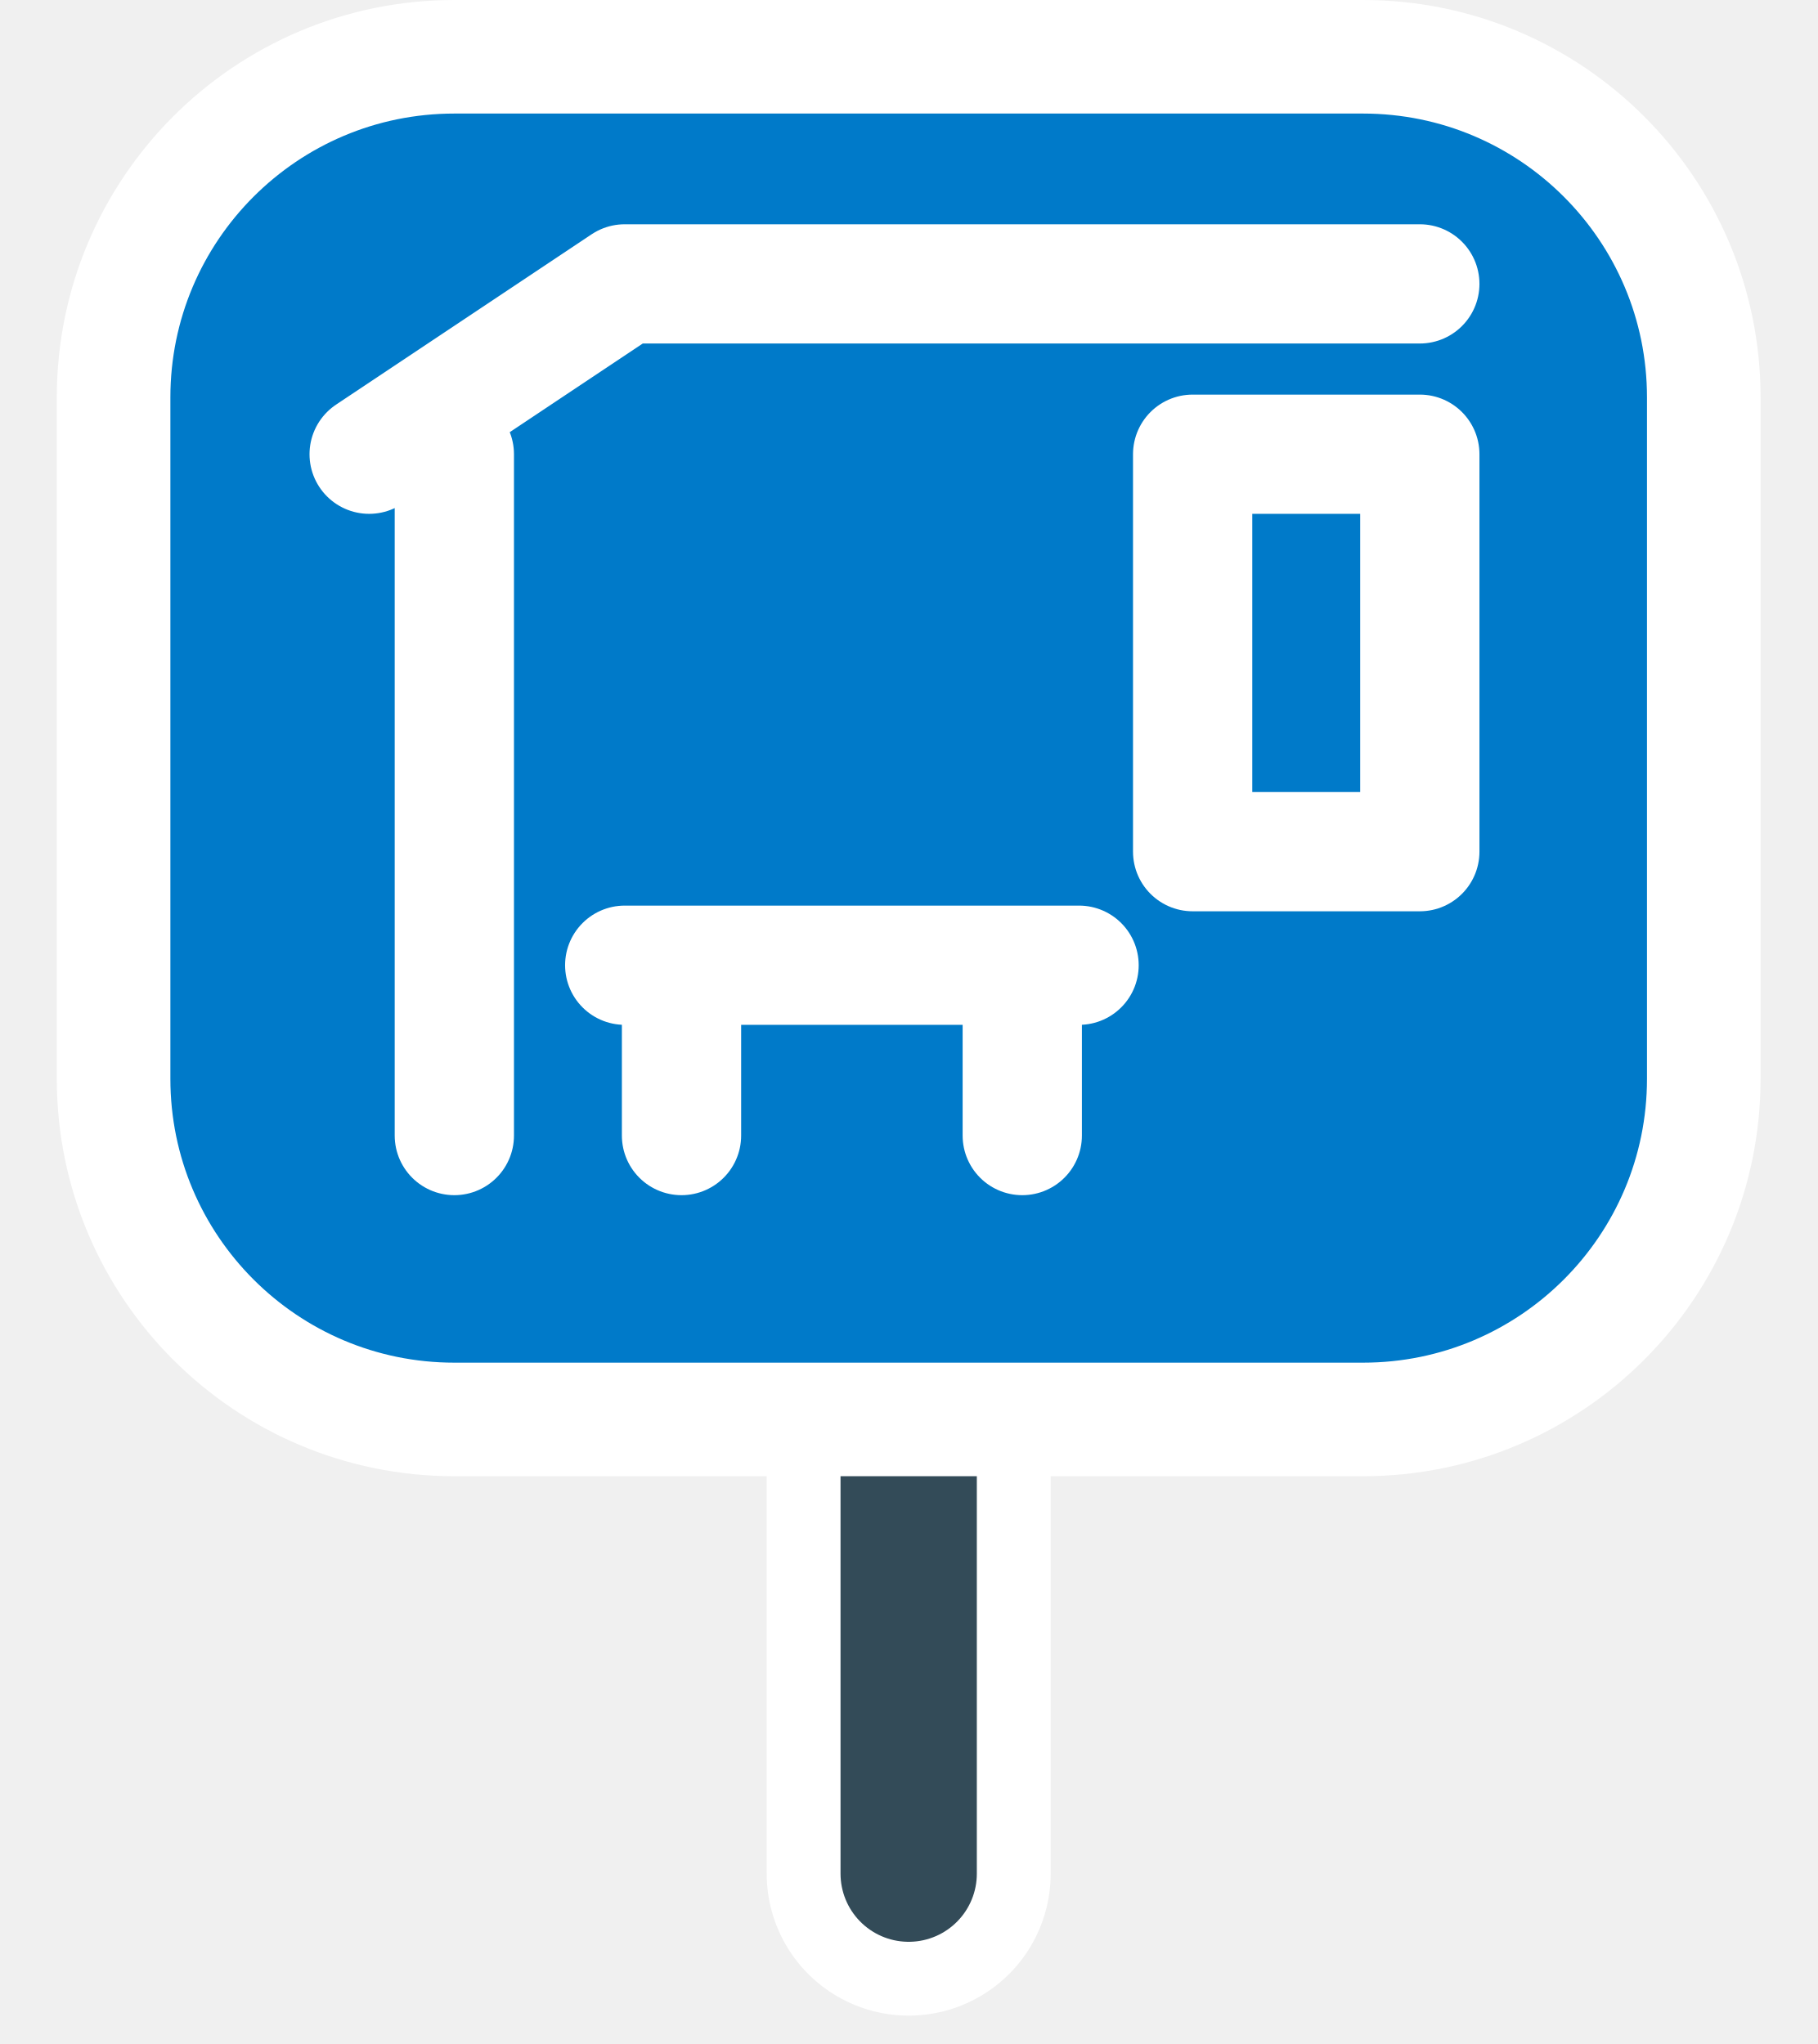
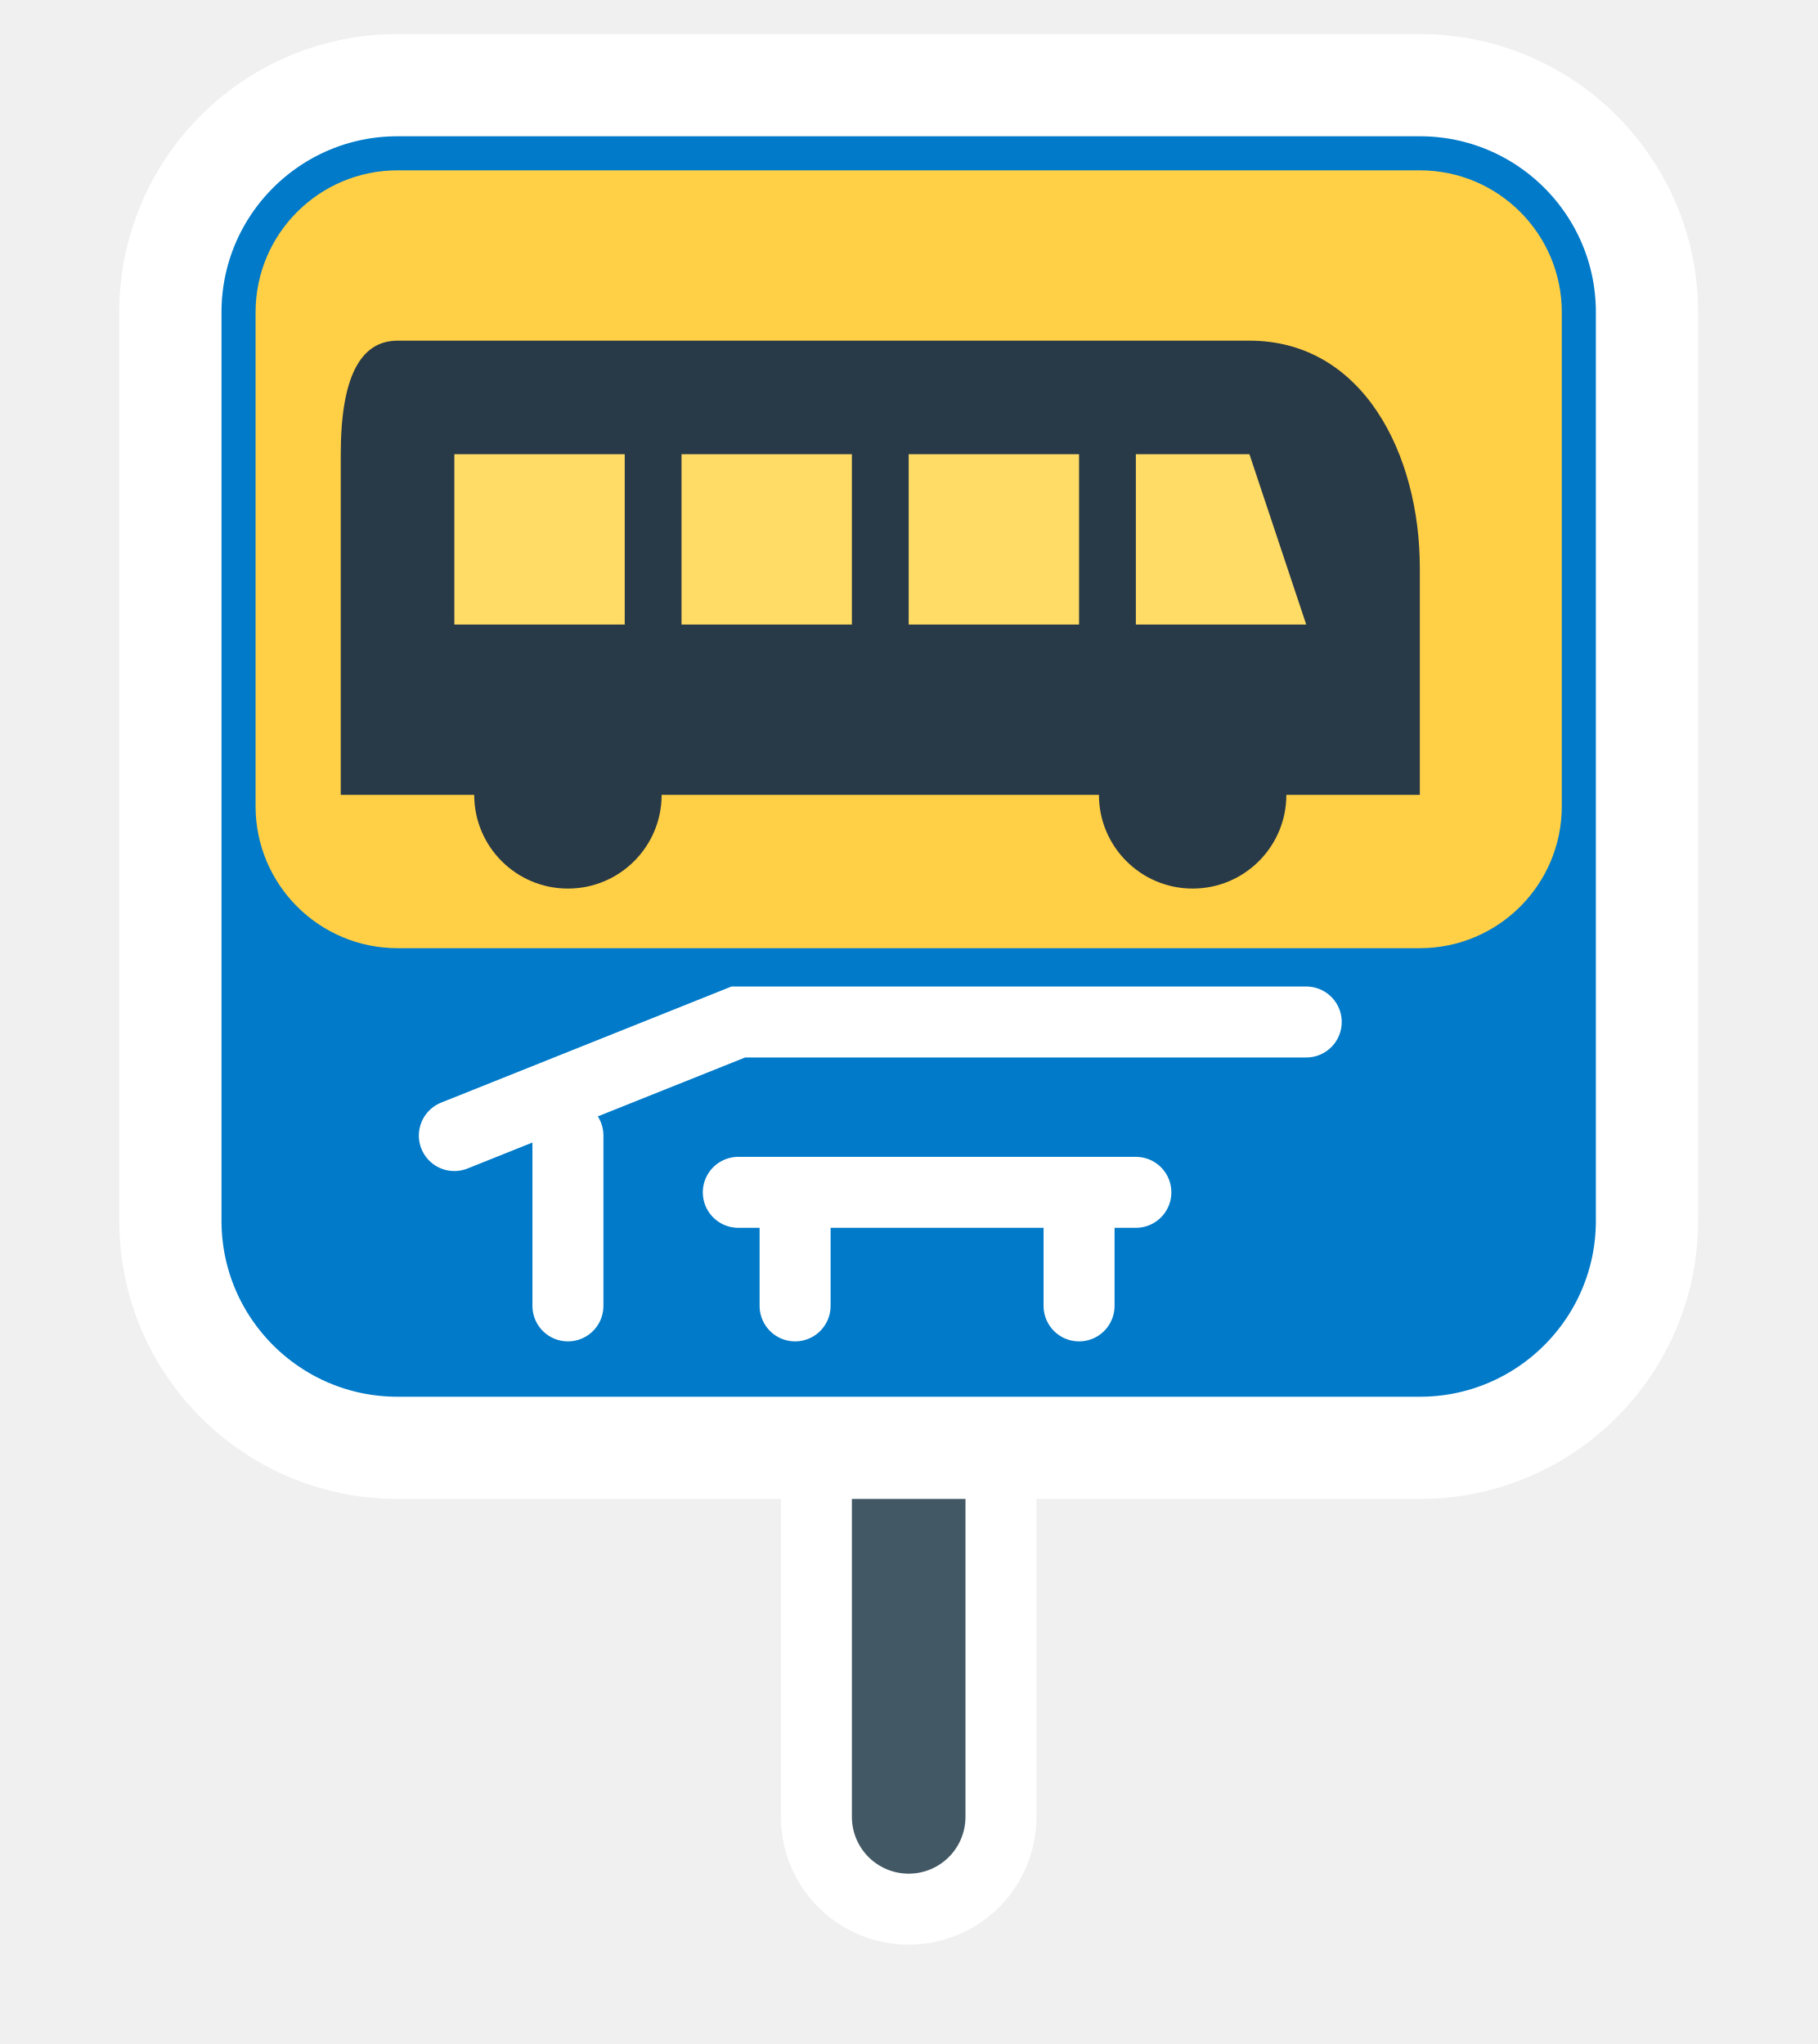
<svg xmlns="http://www.w3.org/2000/svg" width="32" height="36" viewBox="0 0 32 36">
-   <path d="M16 23v10" stroke="white" stroke-width="5" stroke-linecap="round" />
-   <path d="M16 23v10" stroke="#334b58" stroke-width="2.4" stroke-linecap="round" />
-   <rect x="2" y="1" width="28" height="24" rx="6" fill="#007ac9" stroke="white" stroke-width="2" />
-   <g fill="none" stroke="white" stroke-width="2.1" stroke-linecap="round" stroke-linejoin="round">
-     <path d="M6.5 8 11 5h14M8 8v12m3-3h8m-7 0v3m6-3v3" />
-     <path d="M21 8h4v7h-4z" />
+   <path d="M16 25v7" stroke="#fff" stroke-width="4.5" stroke-linecap="round" />
+   <path d="M16 25v7" stroke="#425864" stroke-width="2" stroke-linecap="round" />
+   <rect x="3" y="1.5" width="26" height="24" rx="4" fill="#007ac9" stroke="#fff" stroke-width="1.8" />
+   <rect x="4.5" y="3" width="23" height="13.7" rx="2.5" fill="#ffcf45" />
+   <path fill="#283947" d="M7 6h15c2 0 3 2 3 4v4H6V8q0-2 1-2Z" />
+   <path fill="#ffdc65" d="M8 8h3v3H8zm4 0h3v3h-3zm4 0h3v3h-3zm4 0h2l1 3h-3z" />
+   <g fill="#283947">
+     <circle cx="10" cy="14" r="1.65" />
+     <circle cx="21" cy="14" r="1.65" />
  </g>
+   <path d="m8 20 5-2h10m-13 2v3m3-2h7m-6 0v2m5-2v2" fill="none" stroke="white" stroke-width="1.25" stroke-linecap="round" />
</svg>
